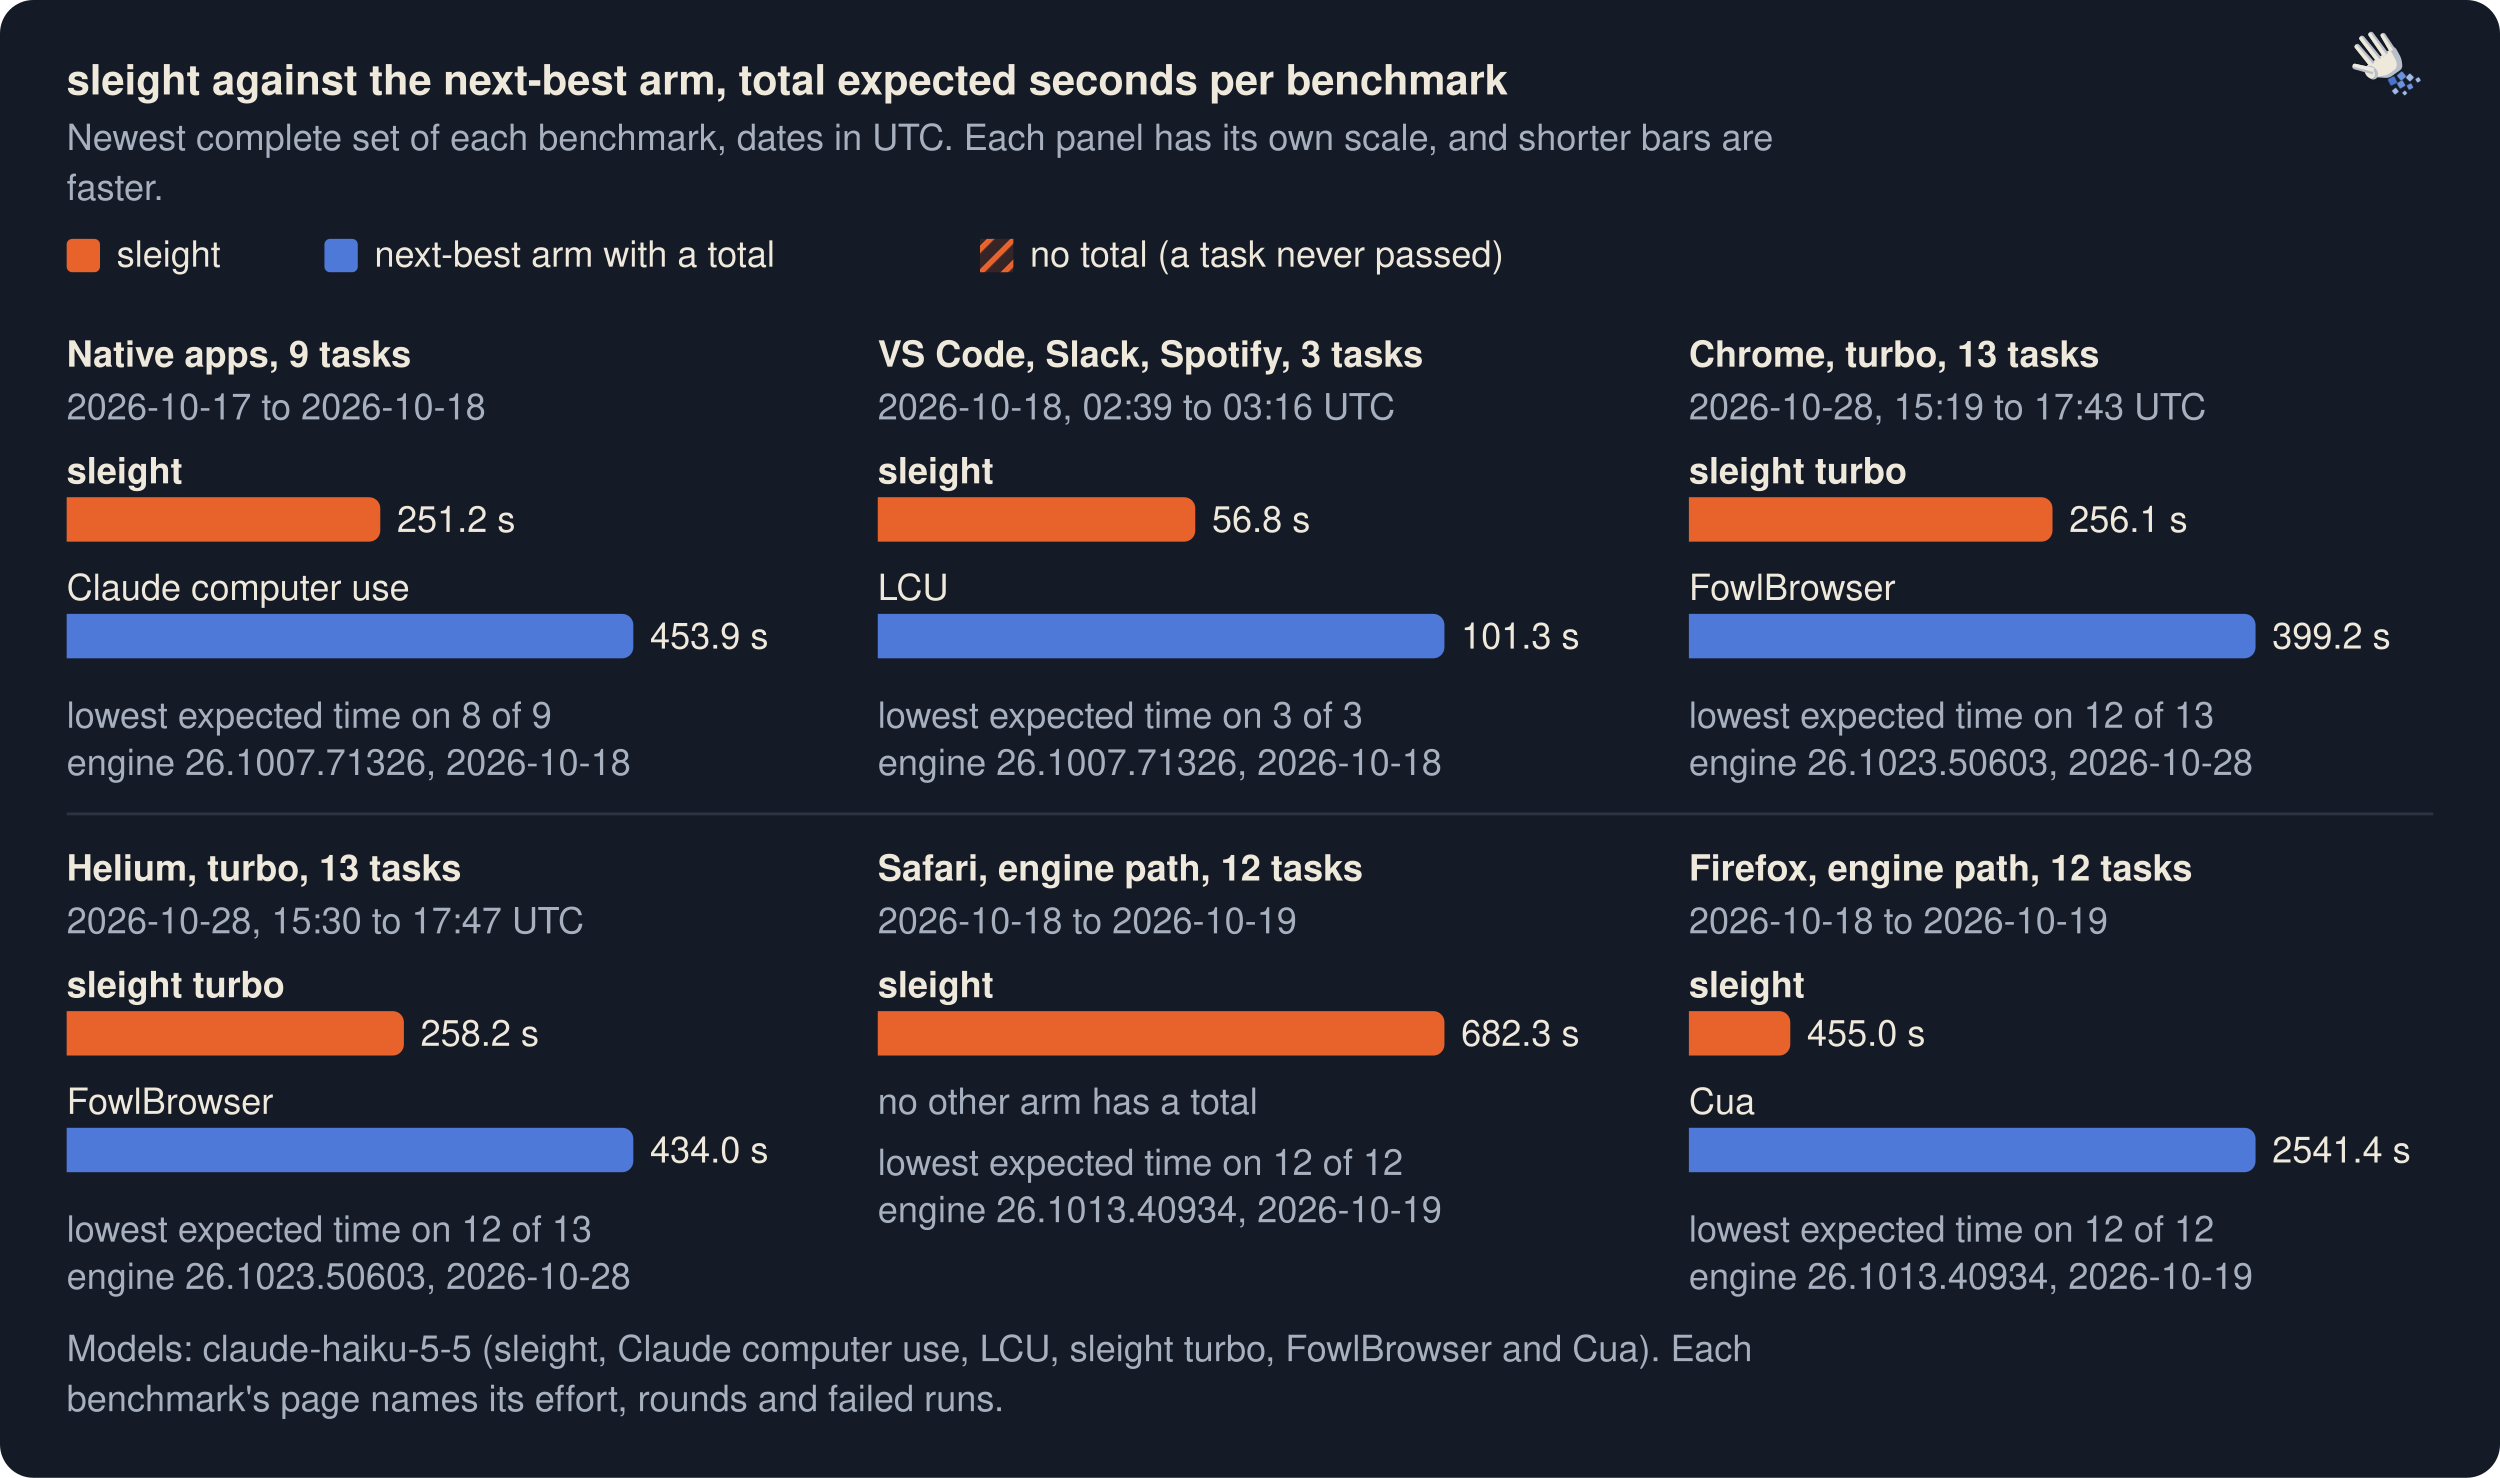
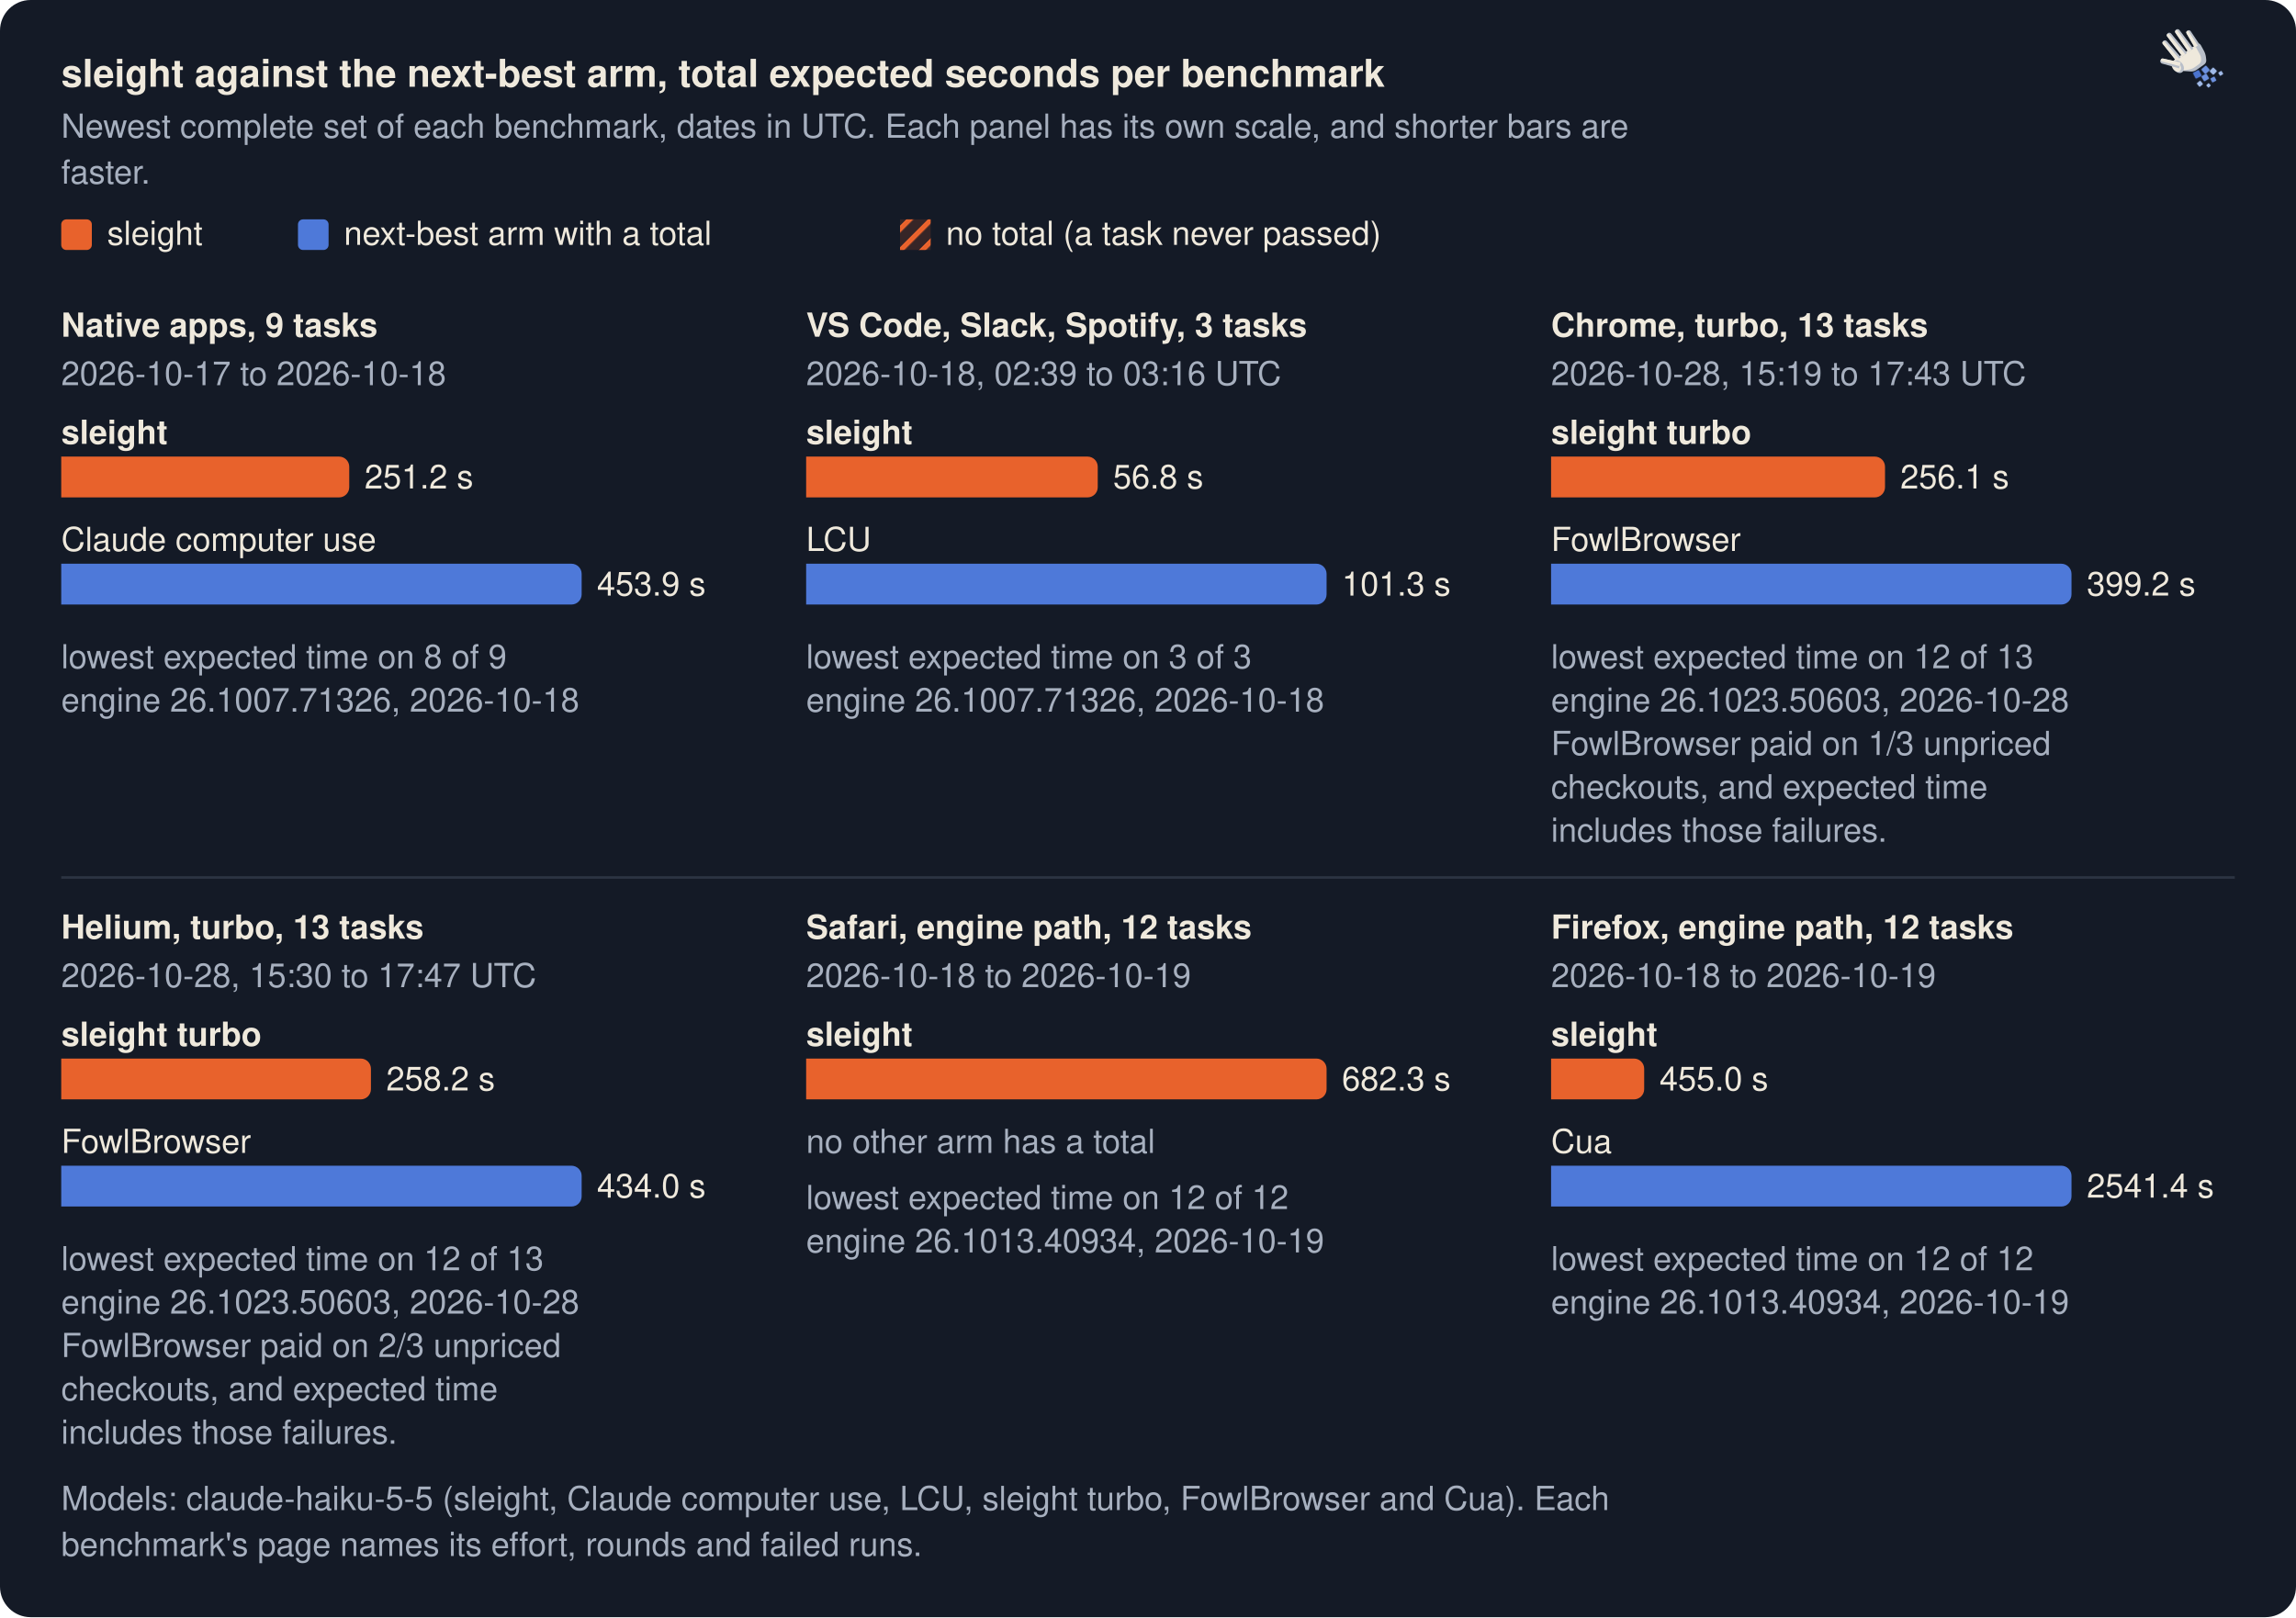
- <svg xmlns="http://www.w3.org/2000/svg" viewBox="0 0 900 532" width="900" height="532" role="img" aria-labelledby="title desc">
+ <svg xmlns="http://www.w3.org/2000/svg" viewBox="0 0 900 634" width="900" height="634" role="img" aria-labelledby="title desc">
  <style>
.bg{fill:#141A26}
text{font-family:-apple-system,"Segoe UI",Helvetica,Arial,sans-serif;font-size:13px;fill:#EFE9DC}
.t{font-size:15px;font-weight:600}
.b{font-weight:600}
.m{fill:#A7B0BF}
.g{stroke:#2C3442;stroke-width:1;fill:none}
.me{fill:#E8622C}
.ot{fill:#4E79D9}
.sl{fill:#9AA6B8}
.hme{stroke:#E8622C}
.hot{stroke:#4E79D9}
.hsl{stroke:#9AA6B8}
</style>
  <defs>
    <pattern id="h-me" width="6" height="6" patternUnits="userSpaceOnUse" patternTransform="rotate(45)">
      <line class="hme" x1="1" y1="0" x2="1" y2="6" stroke-width="2" />
    </pattern>
    <pattern id="h-ot" width="6" height="6" patternUnits="userSpaceOnUse" patternTransform="rotate(45)">
      <line class="hot" x1="1" y1="0" x2="1" y2="6" stroke-width="2" />
    </pattern>
    <pattern id="h-sl" width="6" height="6" patternUnits="userSpaceOnUse" patternTransform="rotate(45)">
      <line class="hsl" x1="1" y1="0" x2="1" y2="6" stroke-width="2" />
    </pattern>
  </defs>
-   <rect class="bg" width="900" height="532" rx="12" />
+   <rect class="bg" width="900" height="634" rx="12" />
  <text x="24" y="34" class="t">sleight against the next-best arm, total expected seconds per benchmark</text>
  <text x="24" y="54" class="m">Newest complete set of each benchmark, dates in UTC. Each panel has its own scale, and shorter bars are</text>
  <text x="24" y="72" class="m">faster.</text>
  <g transform="translate(840 8) scale(0.8)">
    <g transform="translate(0.6 0.6)">
      <g transform="translate(10 10) rotate(-35)">
        <g fill="#141A26" stroke="#141A26" fill-opacity="0.08" stroke-opacity="0.08" stroke-width="3" stroke-linejoin="round">
          <path d="M-2 12.39 Q-2.2 10.8 -0.6 10.8 L12.4 10.8 Q14 10.8 13.82 12.39 L13.48 15.41 Q13.3 17 12.56 18.42 L11.94 19.58 Q11.2 21 9.6 21 L5.2 21 Q3.6 21 2.35 20 L-0.15 18 Q-1.4 17 -1.6 15.41 Z" />
          <path d="M-3.8 14.6 A2.5 3.3 0 1 0 1.2 14.6 A2.5 3.3 0 1 0 -3.8 14.6 Z" />
          <path d="M0.83 13.52 L-5.04 7.13 A1.25 1.25 0 0 0 -6.93 8.76 L-1.43 15.48 Z" />
          <path d="M2.44 11.48 L1.3 1.09 A1.2 1.2 0 0 0 -1.09 1.3 L-0.44 11.72 Z" />
          <path d="M6.15 11.51 L5.17 -0.67 A1.2 1.2 0 0 0 2.77 -0.53 L3.25 11.69 Z" />
          <path d="M9.85 11.59 L9.51 0.29 A1.2 1.2 0 0 0 7.11 0.31 L6.95 11.61 Z" />
          <path d="M13.5 11.68 L13.68 3.81 A1.15 1.15 0 0 0 11.39 3.68 L10.7 11.52 Z" />
        </g>
        <g fill="#141A26" stroke="#141A26" fill-opacity="0.12" stroke-opacity="0.12" stroke-width="1.8" stroke-linejoin="round">
          <path d="M-2 12.39 Q-2.2 10.8 -0.6 10.8 L12.4 10.8 Q14 10.8 13.82 12.39 L13.48 15.41 Q13.3 17 12.56 18.42 L11.94 19.58 Q11.2 21 9.6 21 L5.2 21 Q3.6 21 2.35 20 L-0.15 18 Q-1.4 17 -1.6 15.41 Z" />
          <path d="M-3.8 14.6 A2.5 3.3 0 1 0 1.2 14.6 A2.5 3.3 0 1 0 -3.8 14.6 Z" />
          <path d="M0.83 13.52 L-5.04 7.13 A1.25 1.25 0 0 0 -6.93 8.76 L-1.43 15.48 Z" />
          <path d="M2.44 11.48 L1.3 1.09 A1.2 1.2 0 0 0 -1.09 1.3 L-0.44 11.72 Z" />
          <path d="M6.15 11.51 L5.17 -0.67 A1.2 1.2 0 0 0 2.77 -0.53 L3.25 11.69 Z" />
          <path d="M9.85 11.59 L9.51 0.29 A1.2 1.2 0 0 0 7.11 0.31 L6.95 11.61 Z" />
          <path d="M13.5 11.68 L13.68 3.81 A1.15 1.15 0 0 0 11.39 3.68 L10.7 11.52 Z" />
        </g>
        <g fill="#141A26" stroke="#141A26" fill-opacity="0.2" stroke-opacity="0.2" stroke-width="0.8" stroke-linejoin="round">
          <path d="M-2 12.39 Q-2.2 10.8 -0.6 10.8 L12.4 10.8 Q14 10.8 13.82 12.39 L13.48 15.41 Q13.3 17 12.56 18.42 L11.94 19.58 Q11.2 21 9.6 21 L5.2 21 Q3.6 21 2.35 20 L-0.15 18 Q-1.4 17 -1.6 15.41 Z" />
          <path d="M-3.8 14.6 A2.5 3.3 0 1 0 1.2 14.6 A2.5 3.3 0 1 0 -3.8 14.6 Z" />
          <path d="M0.83 13.52 L-5.04 7.13 A1.25 1.25 0 0 0 -6.93 8.76 L-1.43 15.48 Z" />
          <path d="M2.44 11.48 L1.3 1.09 A1.2 1.2 0 0 0 -1.09 1.3 L-0.44 11.72 Z" />
          <path d="M6.15 11.51 L5.17 -0.67 A1.2 1.2 0 0 0 2.77 -0.53 L3.25 11.69 Z" />
          <path d="M9.85 11.59 L9.51 0.29 A1.2 1.2 0 0 0 7.11 0.31 L6.95 11.61 Z" />
          <path d="M13.5 11.68 L13.68 3.81 A1.15 1.15 0 0 0 11.39 3.68 L10.7 11.52 Z" />
        </g>
      </g>
    </g>
    <g transform="translate(10 10) rotate(-35)">
      <rect x="-1.95" y="-1.95" width="3.9" height="3.9" rx="0.62" fill="#4E79D9" fill-opacity="0.2" transform="translate(4.2 23) rotate(8)" />
      <rect x="-1.6" y="-1.6" width="3.2" height="3.2" rx="0.51" fill="#4E79D9" fill-opacity="0.92" transform="translate(4.2 23) rotate(8)" />
      <rect x="-1.83" y="-1.83" width="3.66" height="3.66" rx="0.59" fill="#7299EA" fill-opacity="0.2" transform="translate(8.8 23.5) rotate(-6)" />
      <rect x="-1.5" y="-1.5" width="3" height="3" rx="0.48" fill="#7299EA" fill-opacity="0.92" transform="translate(8.8 23.5) rotate(-6)" />
      <rect x="-1.71" y="-1.71" width="3.42" height="3.42" rx="0.55" fill="#7299EA" fill-opacity="0.2" transform="translate(6.5 26.5) rotate(4)" />
      <rect x="-1.4" y="-1.4" width="2.8" height="2.8" rx="0.45" fill="#7299EA" fill-opacity="0.92" transform="translate(6.5 26.5) rotate(4)" />
      <rect x="-1.59" y="-1.59" width="3.17" height="3.17" rx="0.51" fill="#A9C4F5" fill-opacity="0.2" transform="translate(11.5 26.2) rotate(-11)" />
      <rect x="-1.3" y="-1.3" width="2.6" height="2.6" rx="0.42" fill="#A9C4F5" fill-opacity="0.92" transform="translate(11.5 26.2) rotate(-11)" />
      <rect x="-1.34" y="-1.34" width="2.68" height="2.68" rx="0.43" fill="#A9C4F5" fill-opacity="0.2" transform="translate(2.6 27.5) rotate(-4)" />
      <rect x="-1.1" y="-1.1" width="2.2" height="2.2" rx="0.35" fill="#A9C4F5" fill-opacity="0.92" transform="translate(2.6 27.5) rotate(-4)" />
      <rect x="-1.34" y="-1.34" width="2.68" height="2.68" rx="0.43" fill="#7299EA" fill-opacity="0.2" transform="translate(9.2 29.6) rotate(7)" />
      <rect x="-1.1" y="-1.1" width="2.2" height="2.2" rx="0.35" fill="#7299EA" fill-opacity="0.92" transform="translate(9.2 29.6) rotate(7)" />
      <rect x="-1.1" y="-1.1" width="2.2" height="2.2" rx="0.35" fill="#A9C4F5" fill-opacity="0.2" transform="translate(13.9 29.2) rotate(3)" />
      <rect x="-0.9" y="-0.9" width="1.8" height="1.8" rx="0.29" fill="#A9C4F5" fill-opacity="0.92" transform="translate(13.9 29.2) rotate(3)" />
      <rect x="-0.98" y="-0.98" width="1.95" height="1.95" rx="0.31" fill="#A9C4F5" fill-opacity="0.2" transform="translate(5.6 30.6) rotate(-8)" />
      <rect x="-0.8" y="-0.8" width="1.6" height="1.6" rx="0.26" fill="#A9C4F5" fill-opacity="0.92" transform="translate(5.6 30.6) rotate(-8)" />
    </g>
    <g transform="translate(10 10) rotate(-35)">
      <path d="M-2 12.39 Q-2.2 10.8 -0.6 10.8 L12.4 10.8 Q14 10.8 13.82 12.39 L13.48 15.41 Q13.3 17 12.56 18.42 L11.94 19.58 Q11.2 21 9.6 21 L5.2 21 Q3.6 21 2.35 20 L-0.15 18 Q-1.4 17 -1.6 15.41 Z" fill="#B9BFC9" />
      <path d="M-2.02 12.19 Q-2.2 10.8 -0.8 10.8 L10 10.8 Q11.4 10.8 11.24 12.19 L10.86 15.61 Q10.7 17 9.89 18.14 L9.81 18.26 Q9 19.4 7.6 19.4 L5 19.4 Q3.6 19.4 2.34 18.79 L-0.14 17.61 Q-1.4 17 -1.58 15.61 Z" fill="#EFE9DC" />
      <path d="M-3.8 14.6 A2.5 3.3 0 1 0 1.2 14.6 A2.5 3.3 0 1 0 -3.8 14.6 Z" fill="#B9BFC9" />
      <path d="M-4 14 A2 2.8 0 1 0 0 14 A2 2.8 0 1 0 -4 14 Z" fill="#EFE9DC" />
      <path d="M0.83 13.52 L-5.04 7.13 A1.25 1.25 0 0 0 -6.93 8.76 L-1.43 15.48 Z" fill="#B9BFC9" />
      <path d="M0.83 13.51 L-5.21 6.91 A0.78 0.78 0 0 0 -6.38 7.93 L-0.57 14.74 Z" fill="#EFE9DC" />
      <path d="M2.44 11.48 L1.3 1.09 A1.2 1.2 0 0 0 -1.09 1.3 L-0.44 11.72 Z" fill="#B9BFC9" />
      <path d="M1.35 11.58 L0.36 0.91 A0.74 0.74 0 0 0 -1.12 1.03 L-0.45 11.72 Z" fill="#EFE9DC" />
      <path d="M6.15 11.51 L5.17 -0.67 A1.2 1.2 0 0 0 2.77 -0.53 L3.25 11.69 Z" fill="#B9BFC9" />
      <path d="M5.05 11.59 L4.24 -0.88 A0.74 0.74 0 0 0 2.75 -0.8 L3.25 11.68 Z" fill="#EFE9DC" />
      <path d="M9.85 11.59 L9.51 0.29 A1.2 1.2 0 0 0 7.11 0.31 L6.95 11.61 Z" fill="#B9BFC9" />
      <path d="M8.75 11.6 L8.59 0.04 A0.74 0.74 0 0 0 7.1 0.04 L6.95 11.6 Z" fill="#EFE9DC" />
      <path d="M13.5 11.68 L13.68 3.81 A1.15 1.15 0 0 0 11.39 3.68 L10.7 11.52 Z" fill="#B9BFC9" />
      <path d="M12.43 11.63 L12.82 3.52 A0.71 0.71 0 0 0 11.39 3.42 L10.7 11.51 Z" fill="#EFE9DC" />
    </g>
  </g>
  <rect class="me" x="24" y="86" width="12" height="12" rx="2" />
  <text x="42" y="96">sleight</text>
  <rect class="ot" x="116.8" y="86" width="12" height="12" rx="2" />
  <text x="134.8" y="96">next-best arm with a total</text>
  <rect class="me" fill-opacity="0.16" x="352.8" y="86" width="12" height="12" />
  <rect fill="url(#h-me)" x="352.8" y="86" width="12" height="12" />
  <text x="370.8" y="96">no total (a task never passed)</text>
  <g transform="translate(24 118)">
    <text x="0" y="14" class="b">Native apps, 9 tasks</text>
    <text x="0" y="33" class="m">2026-10-17 to 2026-10-18</text>
    <text x="0" y="56" class="b">sleight</text>
    <path class="me" d="M0 61h108.9a4 4 0 0 1 4 4v8a4 4 0 0 1 -4 4h-108.9z" />
    <text x="118.9" y="73.5" data-family="native-claim" data-browser="" data-arm="sleight" data-kind="total">251.2 s</text>
    <text x="0" y="98">Claude computer use</text>
    <path class="ot" d="M0 103h200a4 4 0 0 1 4 4v8a4 4 0 0 1 -4 4h-200z" />
    <text x="210" y="115.5" data-family="native-claim" data-browser="" data-arm="claude-cu" data-kind="total">453.9 s</text>
    <text x="0" y="144" class="m">lowest expected time on 8 of 9</text>
    <text x="0" y="161" class="m">engine 26.1007.71326, 2026-10-18</text>
  </g>
  <g transform="translate(316 118)">
    <text x="0" y="14" class="b">VS Code, Slack, Spotify, 3 tasks</text>
    <text x="0" y="33" class="m">2026-10-18, 02:39 to 03:16 UTC</text>
    <text x="0" y="56" class="b">sleight</text>
    <path class="me" d="M0 61h110.3a4 4 0 0 1 4 4v8a4 4 0 0 1 -4 4h-110.3z" />
    <text x="120.3" y="73.5" data-family="app-claim" data-browser="" data-arm="sleight" data-kind="total">56.8 s</text>
    <text x="0" y="98">LCU</text>
    <path class="ot" d="M0 103h200a4 4 0 0 1 4 4v8a4 4 0 0 1 -4 4h-200z" />
    <text x="210" y="115.5" data-family="app-claim" data-browser="" data-arm="lcu" data-kind="total">101.3 s</text>
    <text x="0" y="144" class="m">lowest expected time on 3 of 3</text>
    <text x="0" y="161" class="m">engine 26.1007.71326, 2026-10-18</text>
  </g>
  <g transform="translate(608 118)">
    <text x="0" y="14" class="b">Chrome, turbo, 13 tasks</text>
    <text x="0" y="33" class="m">2026-10-28, 15:19 to 17:43 UTC</text>
    <text x="0" y="56" class="b">sleight turbo</text>
    <path class="me" d="M0 61h126.9a4 4 0 0 1 4 4v8a4 4 0 0 1 -4 4h-126.9z" />
    <text x="136.9" y="73.5" data-family="browser-turbo" data-browser="chrome" data-arm="sleight-turbo" data-kind="total">256.1 s</text>
    <text x="0" y="98">FowlBrowser</text>
    <path class="ot" d="M0 103h200a4 4 0 0 1 4 4v8a4 4 0 0 1 -4 4h-200z" />
    <text x="210" y="115.5" data-family="browser-turbo" data-browser="chrome" data-arm="fowlbrowser" data-kind="total">399.2 s</text>
    <text x="0" y="144" class="m">lowest expected time on 12 of 13</text>
    <text x="0" y="161" class="m">engine 26.1023.50603, 2026-10-28</text>
+     <text x="0" y="178" class="m">FowlBrowser paid on 1/3 unpriced</text>
+     <text x="0" y="195" class="m">checkouts, and expected time</text>
+     <text x="0" y="212" class="m">includes those failures.</text>
  </g>
-   <line class="g" x1="24" y1="293" x2="876" y2="293" />
-   <g transform="translate(24 303)">
+   <line class="g" x1="24" y1="344" x2="876" y2="344" />
+   <g transform="translate(24 354)">
    <text x="0" y="14" class="b">Helium, turbo, 13 tasks</text>
    <text x="0" y="33" class="m">2026-10-28, 15:30 to 17:47 UTC</text>
    <text x="0" y="56" class="b">sleight turbo</text>
    <path class="me" d="M0 61h117.4a4 4 0 0 1 4 4v8a4 4 0 0 1 -4 4h-117.4z" />
    <text x="127.4" y="73.5" data-family="browser-turbo" data-browser="helium" data-arm="sleight-turbo" data-kind="total">258.2 s</text>
    <text x="0" y="98">FowlBrowser</text>
    <path class="ot" d="M0 103h200a4 4 0 0 1 4 4v8a4 4 0 0 1 -4 4h-200z" />
    <text x="210" y="115.5" data-family="browser-turbo" data-browser="helium" data-arm="fowlbrowser" data-kind="total">434.0 s</text>
    <text x="0" y="144" class="m">lowest expected time on 12 of 13</text>
    <text x="0" y="161" class="m">engine 26.1023.50603, 2026-10-28</text>
+     <text x="0" y="178" class="m">FowlBrowser paid on 2/3 unpriced</text>
+     <text x="0" y="195" class="m">checkouts, and expected time</text>
+     <text x="0" y="212" class="m">includes those failures.</text>
  </g>
-   <g transform="translate(316 303)">
+   <g transform="translate(316 354)">
    <text x="0" y="14" class="b">Safari, engine path, 12 tasks</text>
    <text x="0" y="33" class="m">2026-10-18 to 2026-10-19</text>
    <text x="0" y="56" class="b">sleight</text>
    <path class="me" d="M0 61h200a4 4 0 0 1 4 4v8a4 4 0 0 1 -4 4h-200z" />
    <text x="210" y="73.5" data-family="browser-race" data-browser="safari" data-arm="sleight" data-kind="total">682.3 s</text>
    <text x="0" y="98" class="m">no other arm has a total</text>
    <text x="0" y="120" class="m">lowest expected time on 12 of 12</text>
    <text x="0" y="137" class="m">engine 26.1013.40934, 2026-10-19</text>
  </g>
-   <g transform="translate(608 303)">
+   <g transform="translate(608 354)">
    <text x="0" y="14" class="b">Firefox, engine path, 12 tasks</text>
    <text x="0" y="33" class="m">2026-10-18 to 2026-10-19</text>
    <text x="0" y="56" class="b">sleight</text>
    <path class="me" d="M0 61h32.5a4 4 0 0 1 4 4v8a4 4 0 0 1 -4 4h-32.5z" />
    <text x="42.5" y="73.5" data-family="browser-race" data-browser="firefox" data-arm="sleight" data-kind="total">455.0 s</text>
    <text x="0" y="98">Cua</text>
    <path class="ot" d="M0 103h200a4 4 0 0 1 4 4v8a4 4 0 0 1 -4 4h-200z" />
    <text x="210" y="115.5" data-family="browser-race" data-browser="firefox" data-arm="cua" data-kind="total">2541.4 s</text>
    <text x="0" y="144" class="m">lowest expected time on 12 of 12</text>
    <text x="0" y="161" class="m">engine 26.1013.40934, 2026-10-19</text>
  </g>
-   <text x="24" y="490" class="m">Models: claude-haiku-5-5 (sleight, Claude computer use, LCU, sleight turbo, FowlBrowser and Cua). Each</text>
-   <text x="24" y="508" class="m">benchmark's page names its effort, rounds and failed runs.</text>
+   <text x="24" y="592" class="m">Models: claude-haiku-5-5 (sleight, Claude computer use, LCU, sleight turbo, FowlBrowser and Cua). Each</text>
+   <text x="24" y="610" class="m">benchmark's page names its effort, rounds and failed runs.</text>
</svg>
